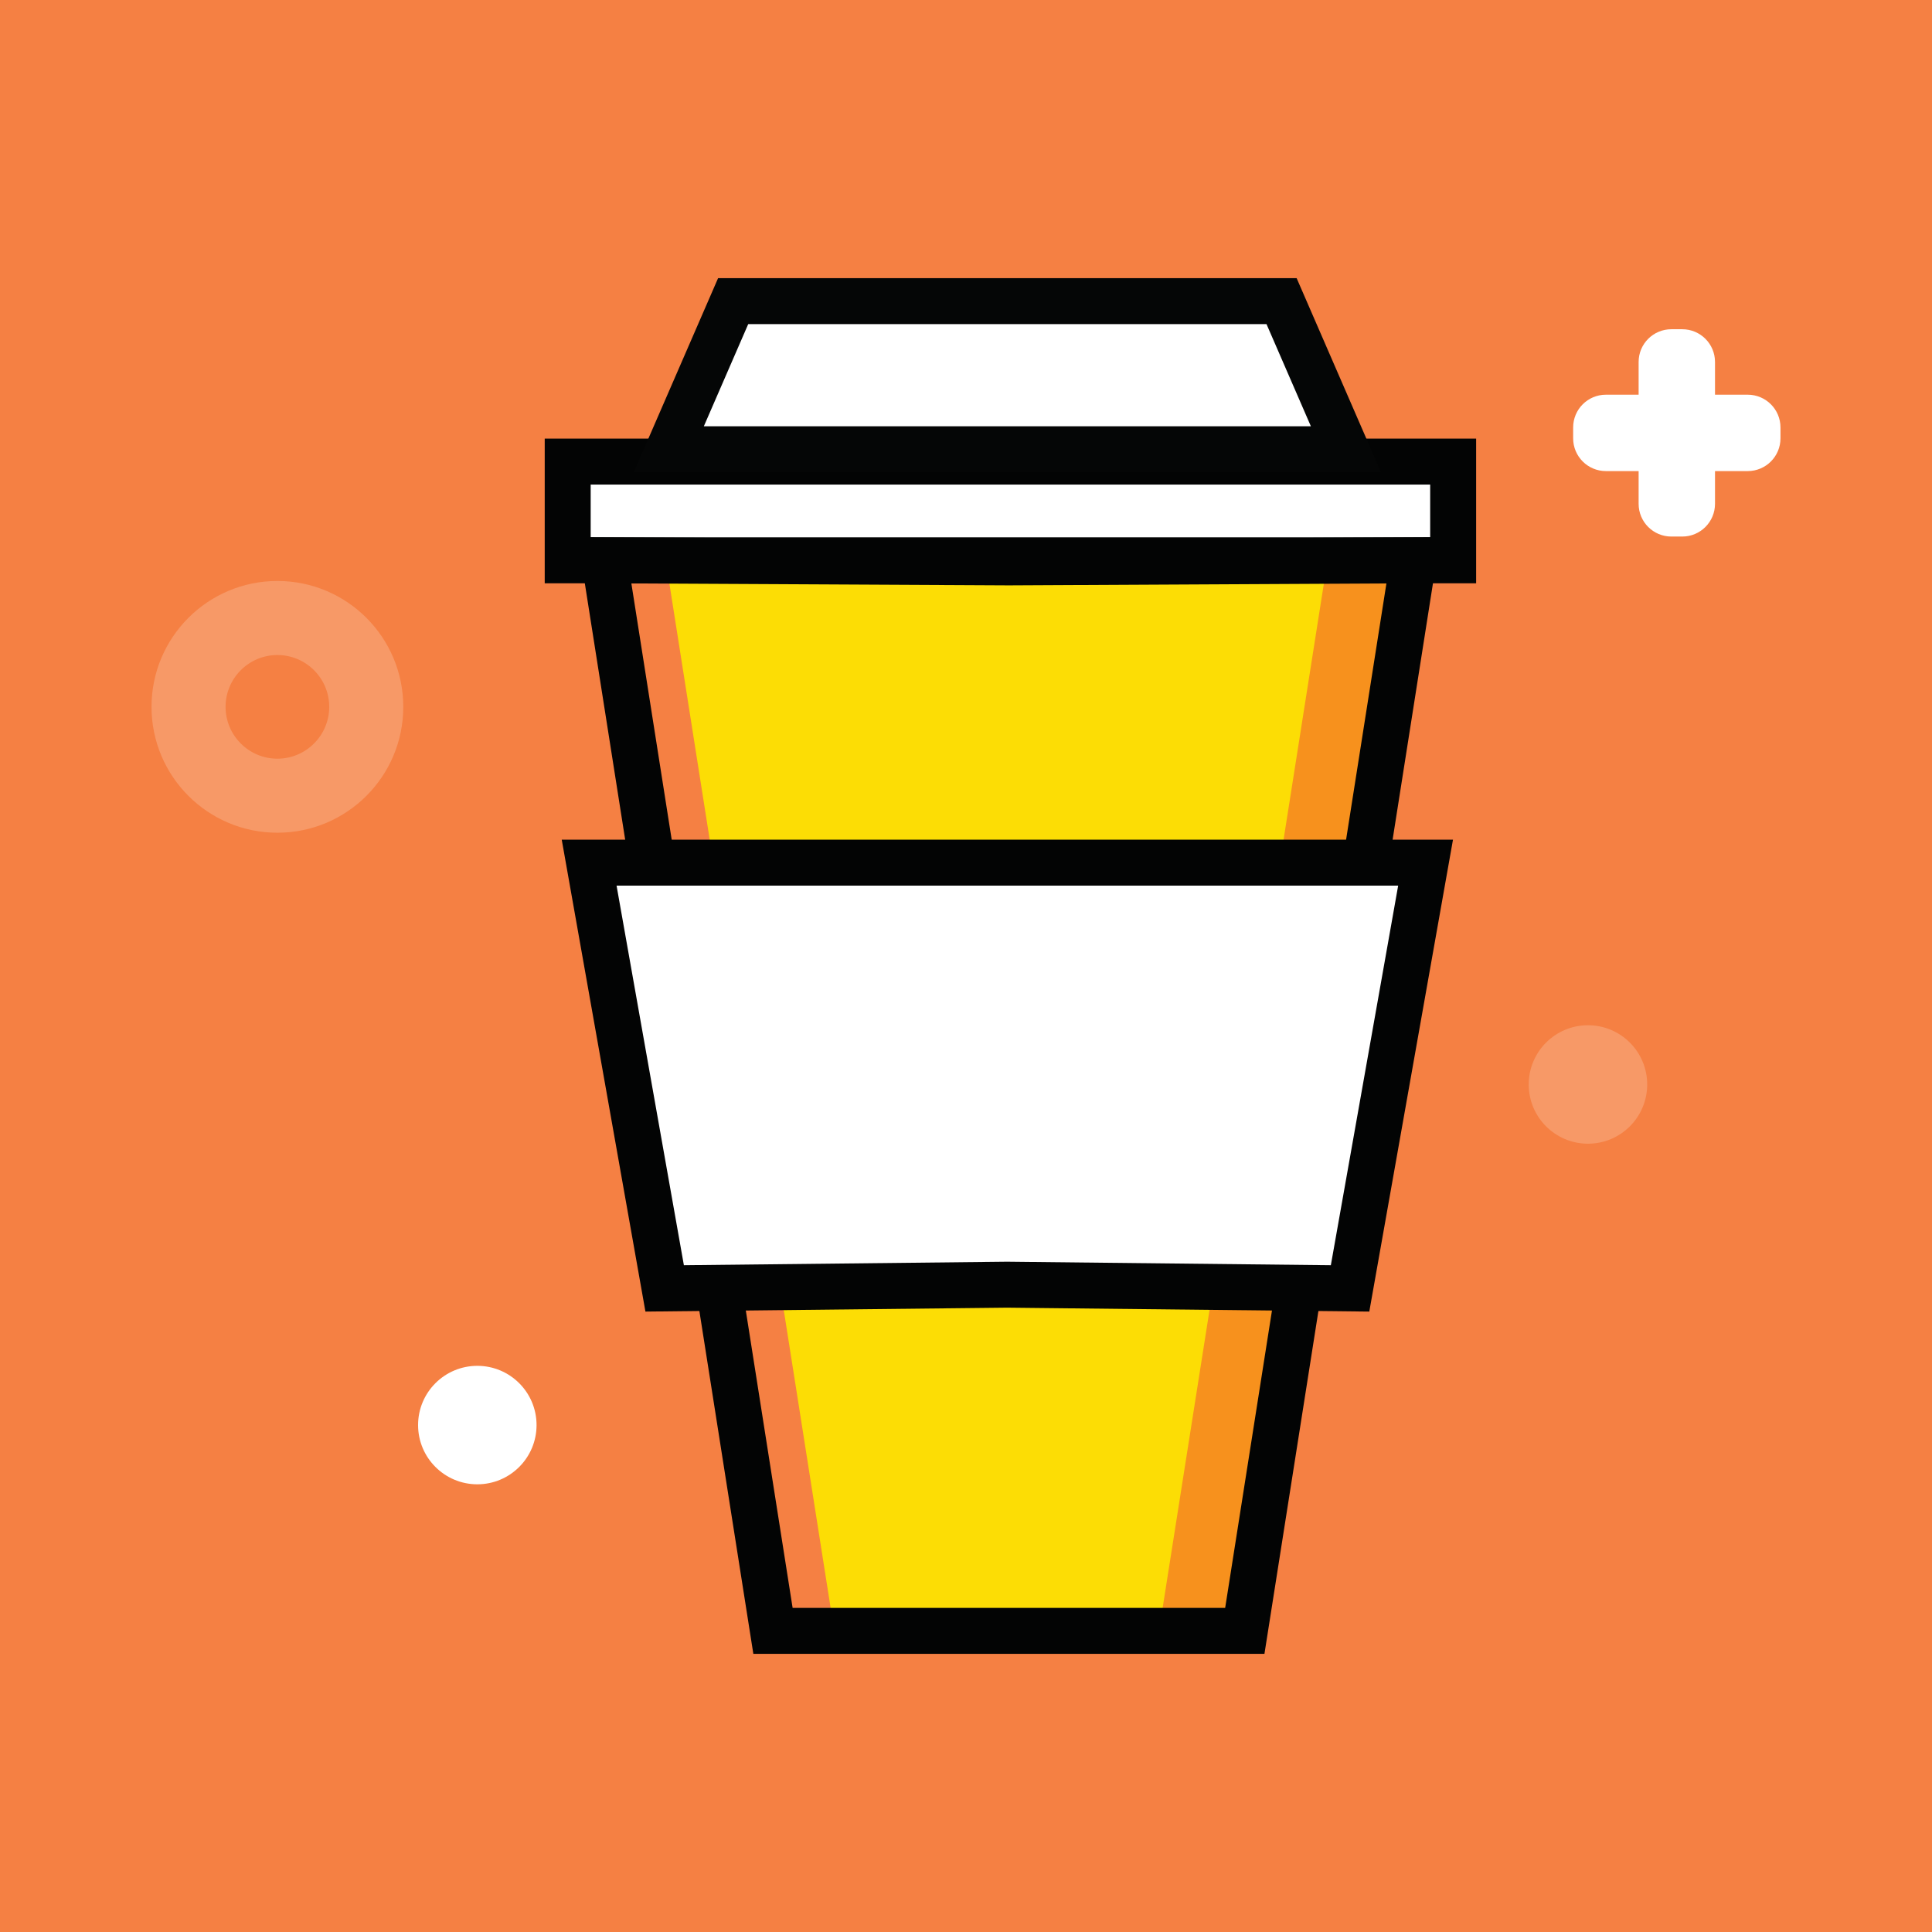
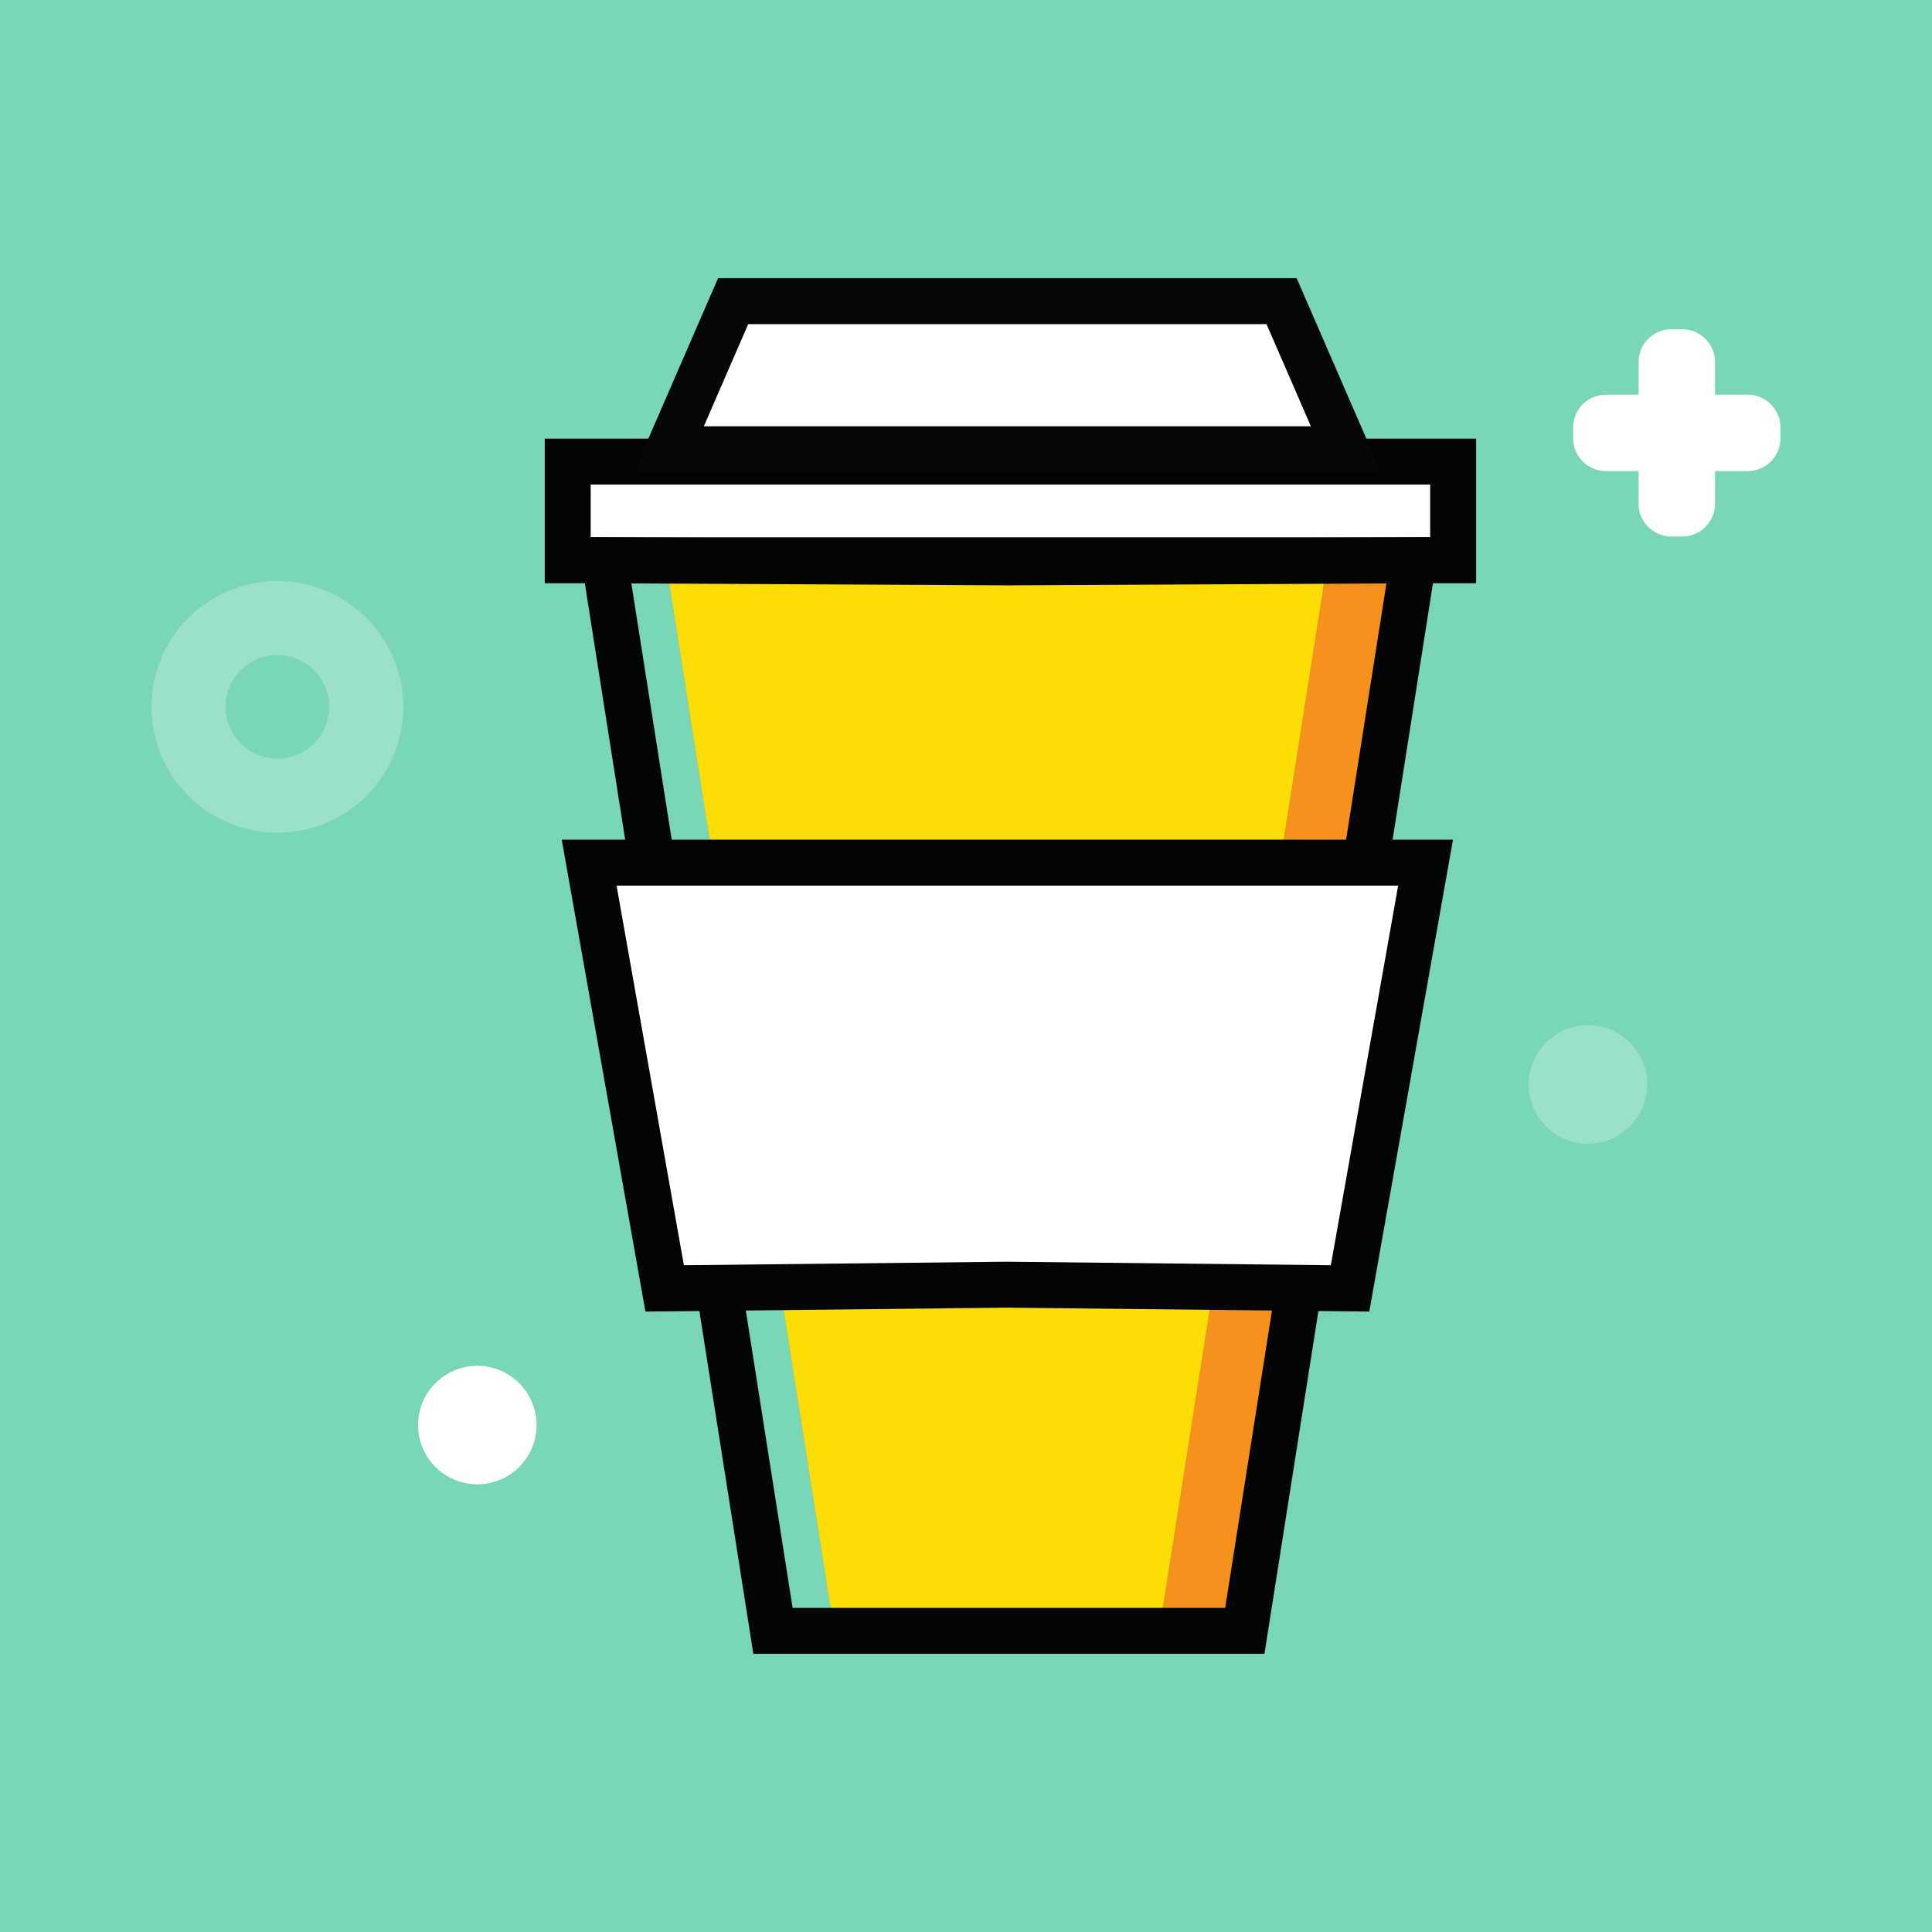
<svg xmlns="http://www.w3.org/2000/svg" width="100%" height="100%" viewBox="0 0 1000 1000" version="1.1" xml:space="preserve" style="fill-rule:evenodd;clip-rule:evenodd;stroke-linejoin:round;stroke-miterlimit:2;">
  <g>
-     <rect x="0" y="0" width="1000" height="1000" style="fill:#f58043;fill-rule:nonzero;" />
-     <clipPath id="_clip1">
-       <path d="M887.684,204.297l0,-16.942c0,-9.359 -7.586,-16.944 -16.945,-16.944l-5.648,0c-9.357,0 -16.943,7.585 -16.943,16.944l0,16.942l-16.943,0c-9.358,0 -16.944,7.587 -16.944,16.943l0,5.648c0,9.358 7.586,16.944 16.944,16.944l16.943,0l0,16.943c0,9.358 7.586,16.944 16.943,16.944l5.648,0c9.359,0 16.945,-7.586 16.945,-16.944l0,-16.943l16.942,0c9.357,0 16.944,-7.586 16.944,-16.944l0,-5.648c0,-9.356 -7.587,-16.943 -16.944,-16.943l-16.942,0Z" />
-     </clipPath>
-     <g clip-path="url(#_clip1)">
-       <rect x="786.723" y="142.872" width="162.385" height="162.386" style="fill:#fff;fill-rule:nonzero;" />
+     <rect x="0" y="0" width="1000" height="1000" style="fill:#79d6b6;" />
+     <g>
+       <clipPath id="_clip1">
+         <path d="M887.684,204.297l0,-16.942c0,-9.359 -7.586,-16.944 -16.945,-16.944l-5.648,0c-9.357,0 -16.943,7.585 -16.943,16.944l0,16.942l-16.943,0c-9.358,0 -16.944,7.587 -16.944,16.943l0,5.648c0,9.358 7.586,16.944 16.944,16.944l16.943,0l0,16.943c0,9.358 7.586,16.944 16.943,16.944l5.648,0c9.359,0 16.945,-7.586 16.945,-16.944l0,-16.943l16.942,0c9.357,0 16.944,-7.586 16.944,-16.944l0,-5.648c0,-9.356 -7.587,-16.943 -16.944,-16.943l-16.942,0Z" />
+       </clipPath>
+       <g clip-path="url(#_clip1)">
+         <rect x="786.723" y="142.872" width="162.385" height="162.386" style="fill:#fff;" />
+       </g>
    </g>
-     <clipPath id="_clip2">
-       <path d="M522.202,291.091l-177.615,-1.077l87.222,554.109l212.503,0l87.222,-554.109l-209.332,1.077Z" />
-     </clipPath>
-     <g clip-path="url(#_clip2)">
-       <rect x="317.049" y="262.476" width="442.023" height="609.186" style="fill:#f7911d;fill-rule:nonzero;" />
+     <g>
+       <clipPath id="_clip2">
+         <path d="M522.202,291.091l-177.615,-1.077l87.222,554.109l212.503,0l87.222,-554.109l-209.332,1.077Z" />
+       </clipPath>
+       <g clip-path="url(#_clip2)">
+         <rect x="317.049" y="262.476" width="442.023" height="609.186" style="fill:#f7911d;" />
+       </g>
    </g>
-     <clipPath id="_clip3">
-       <path d="M522.202,291.091l-177.615,-1.077l87.222,554.109l168.099,0l87.221,-554.109l-164.927,1.077Z" />
-     </clipPath>
-     <g clip-path="url(#_clip3)">
-       <rect x="317.049" y="262.476" width="397.619" height="609.186" style="fill:#fcdd05;fill-rule:nonzero;" />
+     <g>
+       <clipPath id="_clip3">
+         <path d="M522.202,291.091l-177.615,-1.077l87.222,554.109l168.099,0l87.221,-554.109l-164.927,1.077Z" />
+       </clipPath>
+       <g clip-path="url(#_clip3)">
+         <rect x="317.049" y="262.476" width="397.619" height="609.186" style="fill:#fcdd05;" />
+       </g>
    </g>
-     <clipPath id="_clip4">
-       <rect x="293.841" y="238.915" width="458.307" height="51.099" />
-     </clipPath>
-     <g clip-path="url(#_clip4)">
-       <rect x="266.302" y="211.376" width="513.386" height="106.178" style="fill:#fff;fill-rule:nonzero;" />
+     <g>
+       <rect x="281.948" y="227.026" width="482.094" height="74.878" style="fill:#fff;" />
    </g>
    <path d="M305.733,278.124l434.524,0l0,-27.313l-434.524,0l0,27.313Zm458.309,23.784l-482.093,0l0,-74.882l482.093,0l0,74.882Z" style="fill:#030404;fill-rule:nonzero;" />
-     <clipPath id="_clip5">
-       <path d="M663.341,155.879l-283.865,0l-33.303,76.649l350.471,0l-33.303,-76.649Z" />
-     </clipPath>
-     <g clip-path="url(#_clip5)">
-       <rect x="318.635" y="128.34" width="405.549" height="131.727" style="fill:#fff;fill-rule:nonzero;" />
+     <g>
+       <clipPath id="_clip4">
+         <path d="M663.341,155.879l-283.865,0l-33.303,76.649l350.471,0l-33.303,-76.649Z" />
+       </clipPath>
+       <g clip-path="url(#_clip4)">
+         <rect x="318.635" y="128.34" width="405.549" height="131.727" style="fill:#fff;" />
+       </g>
    </g>
    <path d="M364.308,220.636l314.202,0l-22.967,-52.867l-268.269,0l-22.966,52.867Zm350.475,23.784l-386.749,0l43.643,-100.436l299.464,0l43.642,100.436Z" style="fill:#050606;fill-rule:nonzero;" />
    <path d="M410.258,832.231l223.888,0l83.461,-530.248l-195.466,1.001l-195.344,-1.001l83.461,530.248Zm244.22,23.785l-264.551,0l-90.981,-577.968l223.252,1.151l223.26,-1.151l-90.98,577.968Z" style="fill:#030404;fill-rule:nonzero;" />
-     <clipPath id="_clip6">
-       <path d="M737.876,446.507l-432.934,0l39.084,220.366l177.383,-1.922l177.383,1.922l39.084,-220.366Z" />
-     </clipPath>
-     <g clip-path="url(#_clip6)">
-       <rect x="277.402" y="418.968" width="488.013" height="275.443" style="fill:#fff;fill-rule:nonzero;" />
+     <g>
+       <clipPath id="_clip5">
+         <path d="M737.876,446.507l-432.934,0l39.084,220.366l177.383,-1.922l177.383,1.922l39.084,-220.366Z" />
+       </clipPath>
+       <g clip-path="url(#_clip5)">
+         <rect x="277.402" y="418.968" width="488.013" height="275.443" style="fill:#fff;" />
+       </g>
    </g>
    <path d="M521.279,653.062l167.563,1.812l34.844,-196.473l-404.554,0l34.844,196.473l167.303,-1.812Zm187.464,25.812l-187.464,-2.028l-187.205,2.028l-43.32,-244.257l461.309,0l-43.32,244.257Z" style="fill:#030404;fill-rule:nonzero;" />
-     <clipPath id="_clip7">
-       <path d="M143.582,431.017c35.983,0 65.152,-29.17 65.152,-65.151c0,-35.983 -29.169,-65.152 -65.152,-65.152c-35.982,0 -65.152,29.169 -65.152,65.152c0,35.981 29.17,65.151 65.152,65.151Z" />
-     </clipPath>
-     <g clip-path="url(#_clip7)">
-       <path d="M143.582,431.017c-35.982,0 -65.152,-29.17 -65.152,-65.151c0,-35.983 29.17,-65.152 65.152,-65.152c35.983,0 65.152,29.169 65.152,65.152c0,35.981 -29.169,65.151 -65.152,65.151Zm0,-91.979c-14.791,0 -26.828,12.037 -26.828,26.828c0,14.792 12.037,26.829 26.828,26.829c14.792,0 26.829,-12.037 26.829,-26.829c0,-14.791 -12.037,-26.828 -26.829,-26.828Z" style="fill:#f79967;fill-rule:nonzero;" />
+     <g>
+       <clipPath id="_clip6">
+         <path d="M143.582,431.017c35.983,0 65.152,-29.17 65.152,-65.151c0,-35.983 -29.169,-65.152 -65.152,-65.152c-35.982,0 -65.152,29.169 -65.152,65.152c0,35.981 29.17,65.151 65.152,65.151Z" />
+       </clipPath>
+       <g clip-path="url(#_clip6)">
+         <path d="M143.582,431.017c-35.982,0 -65.152,-29.17 -65.152,-65.151c0,-35.983 29.17,-65.152 65.152,-65.152c35.983,0 65.152,29.169 65.152,65.152c0,35.981 -29.169,65.151 -65.152,65.151Zm0,-91.979c-14.791,0 -26.828,12.037 -26.828,26.828c0,14.792 12.037,26.829 26.828,26.829c14.792,0 26.829,-12.037 26.829,-26.829c0,-14.791 -12.037,-26.828 -26.829,-26.828Z" style="fill:#9be1c9;fill-rule:nonzero;" />
+       </g>
    </g>
-     <clipPath id="_clip8">
-       <path d="M821.925,591.98c16.935,0 30.661,-13.727 30.661,-30.66c0,-16.932 -13.726,-30.659 -30.661,-30.659c-16.932,0 -30.659,13.727 -30.659,30.659c0,16.933 13.727,30.66 30.659,30.66Z" />
-     </clipPath>
-     <g clip-path="url(#_clip8)">
-       <path d="M821.925,591.98c-16.932,0 -30.659,-13.727 -30.659,-30.66c0,-16.932 13.727,-30.659 30.659,-30.659c16.935,0 30.661,13.727 30.661,30.659c0,16.933 -13.726,30.66 -30.661,30.66Z" style="fill:#f79967;fill-rule:nonzero;" />
+     <g>
+       <clipPath id="_clip7">
+         <path d="M821.925,591.98c16.935,0 30.661,-13.727 30.661,-30.66c0,-16.932 -13.726,-30.659 -30.661,-30.659c-16.932,0 -30.659,13.727 -30.659,30.659c0,16.933 13.727,30.66 30.659,30.66Z" />
+       </clipPath>
+       <g clip-path="url(#_clip7)">
+         <path d="M821.925,591.98c-16.932,0 -30.659,-13.727 -30.659,-30.66c0,-16.932 13.727,-30.659 30.659,-30.659c16.935,0 30.661,13.727 30.661,30.659c0,16.933 -13.726,30.66 -30.661,30.66Z" style="fill:#9be1c9;fill-rule:nonzero;" />
+       </g>
    </g>
-     <clipPath id="_clip9">
-       <path d="M247.059,768.273c16.932,0 30.659,-13.727 30.659,-30.659c0,-16.934 -13.727,-30.659 -30.659,-30.659c-16.933,0 -30.661,13.725 -30.661,30.659c0,16.932 13.728,30.659 30.661,30.659Z" />
-     </clipPath>
-     <g clip-path="url(#_clip9)">
-       <rect x="188.859" y="679.415" width="116.398" height="116.397" style="fill:#fff;fill-rule:nonzero;" />
+     <g>
+       <clipPath id="_clip8">
+         <path d="M247.059,768.273c16.932,0 30.659,-13.727 30.659,-30.659c0,-16.934 -13.727,-30.659 -30.659,-30.659c-16.933,0 -30.661,13.725 -30.661,30.659c0,16.932 13.728,30.659 30.661,30.659Z" />
+       </clipPath>
+       <g clip-path="url(#_clip8)">
+         <rect x="188.859" y="679.415" width="116.398" height="116.397" style="fill:#fff;" />
+       </g>
    </g>
  </g>
</svg>
